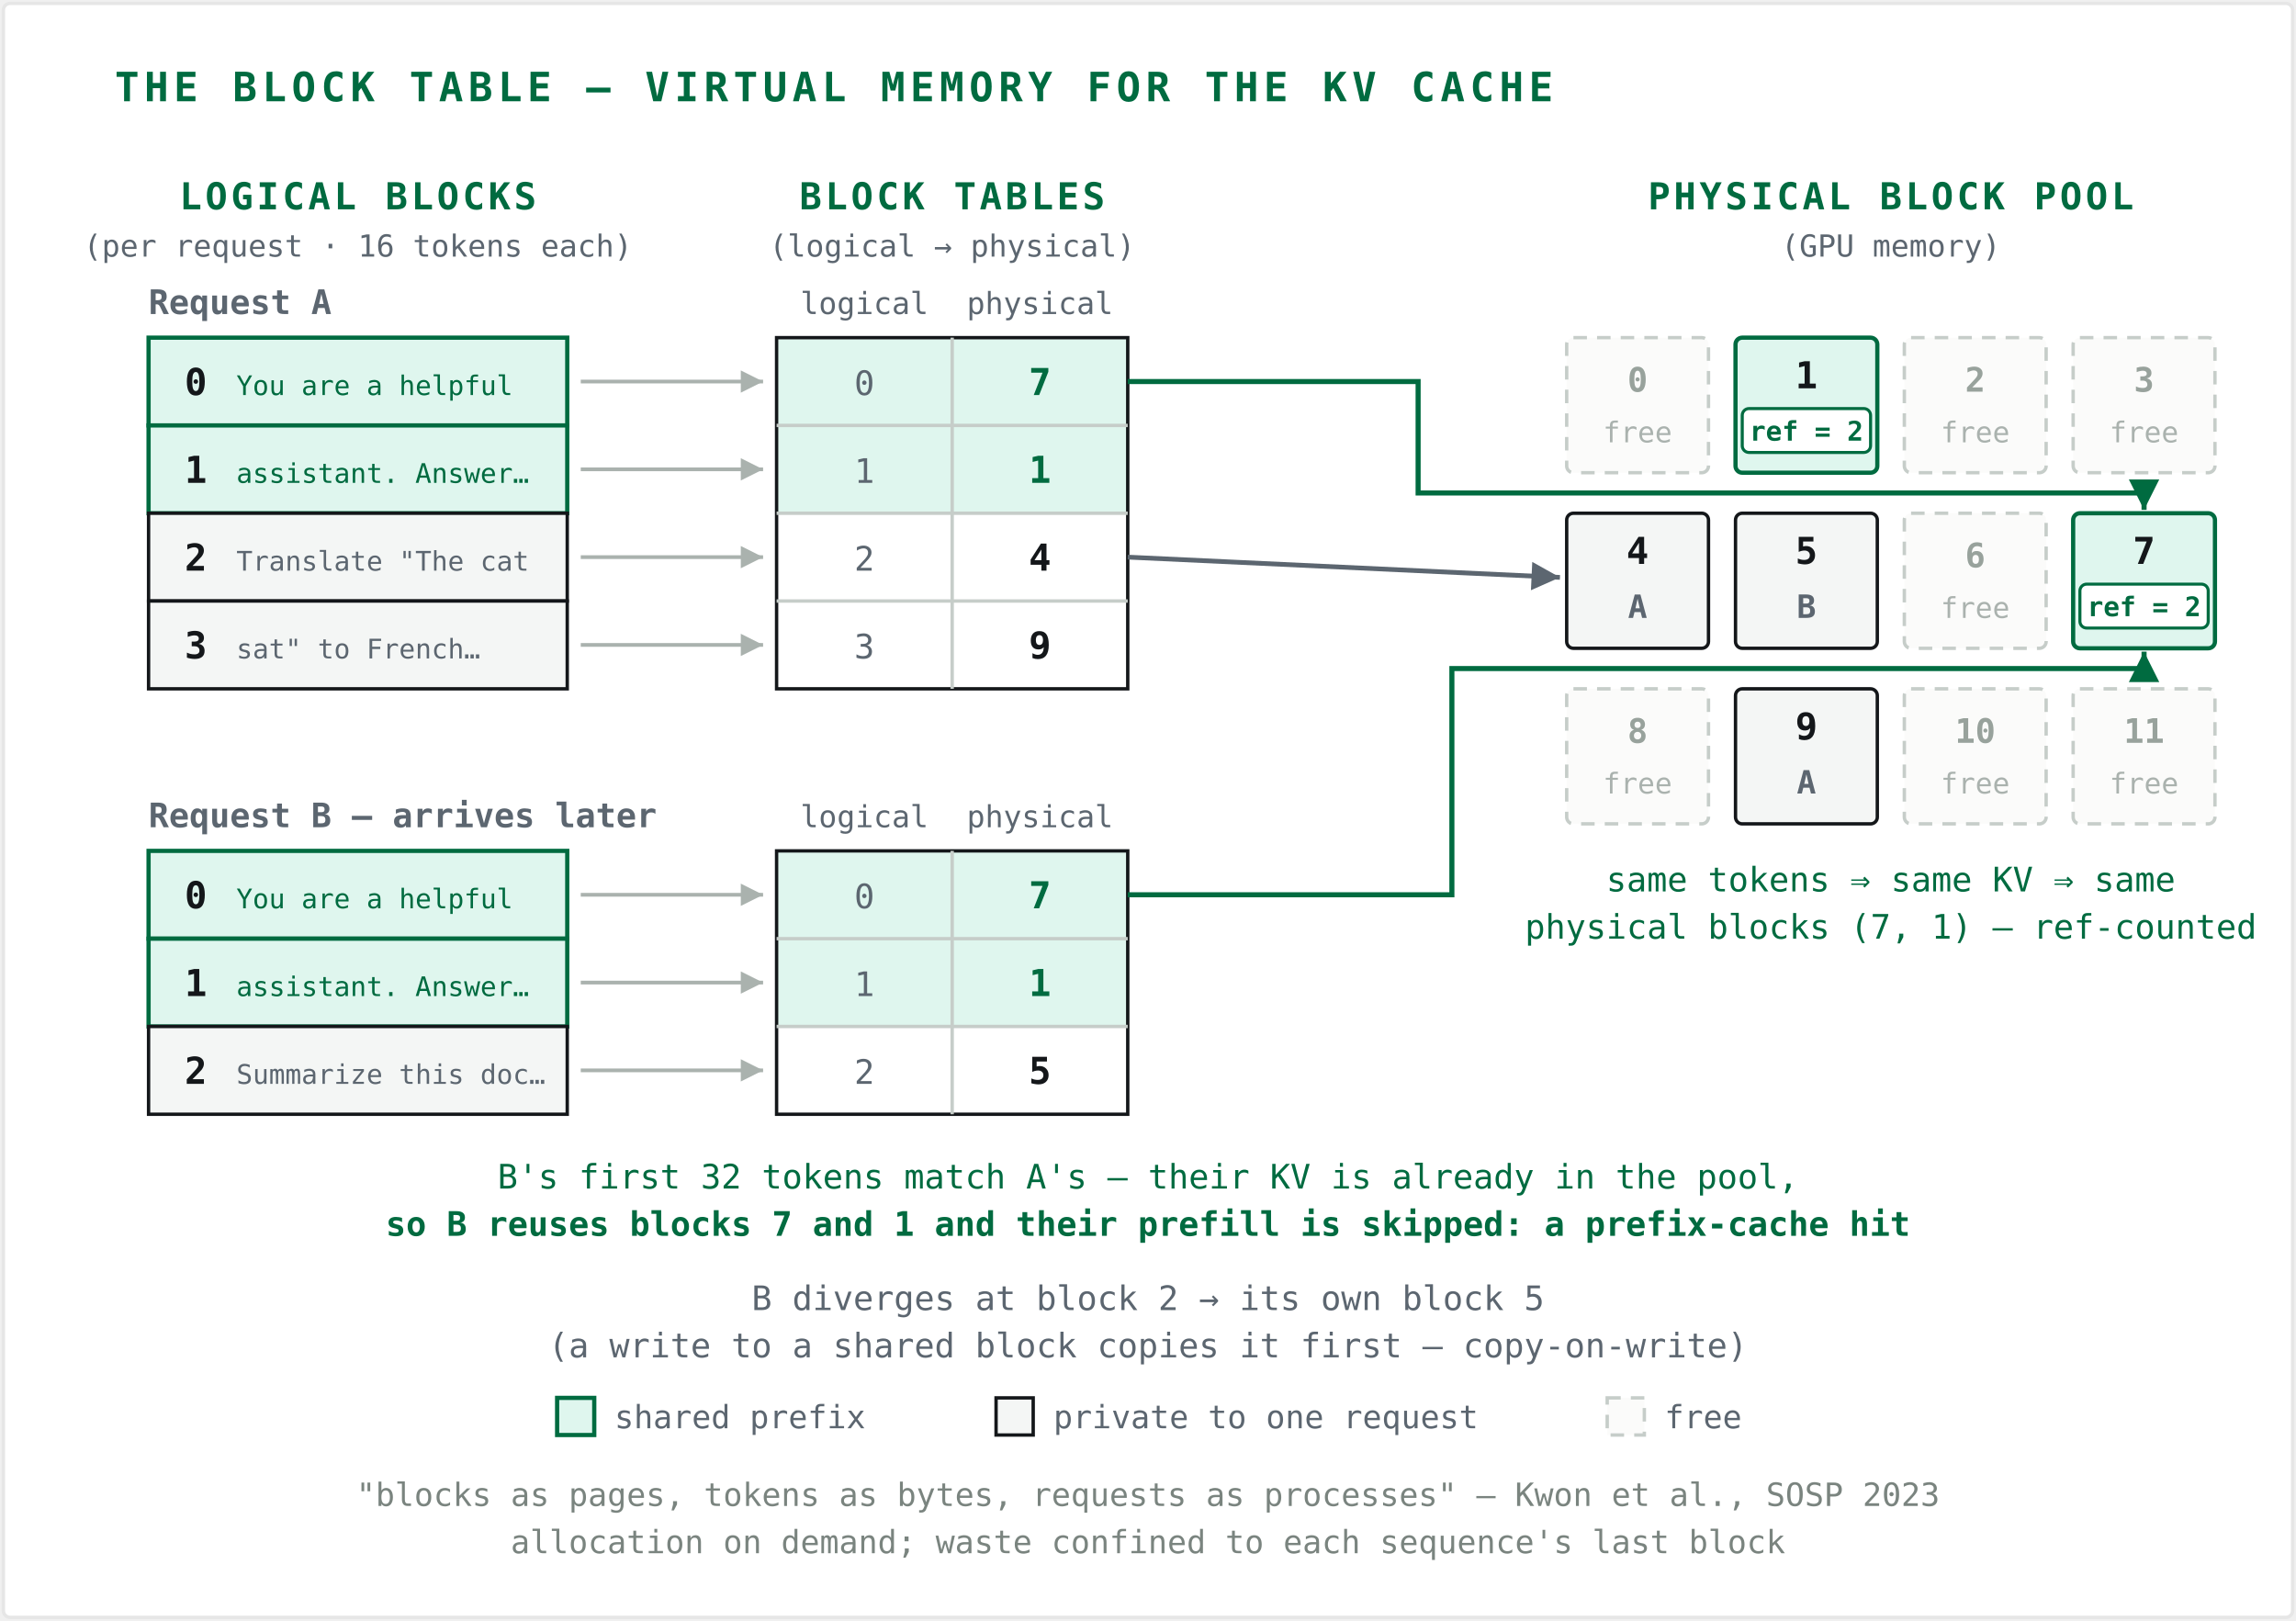
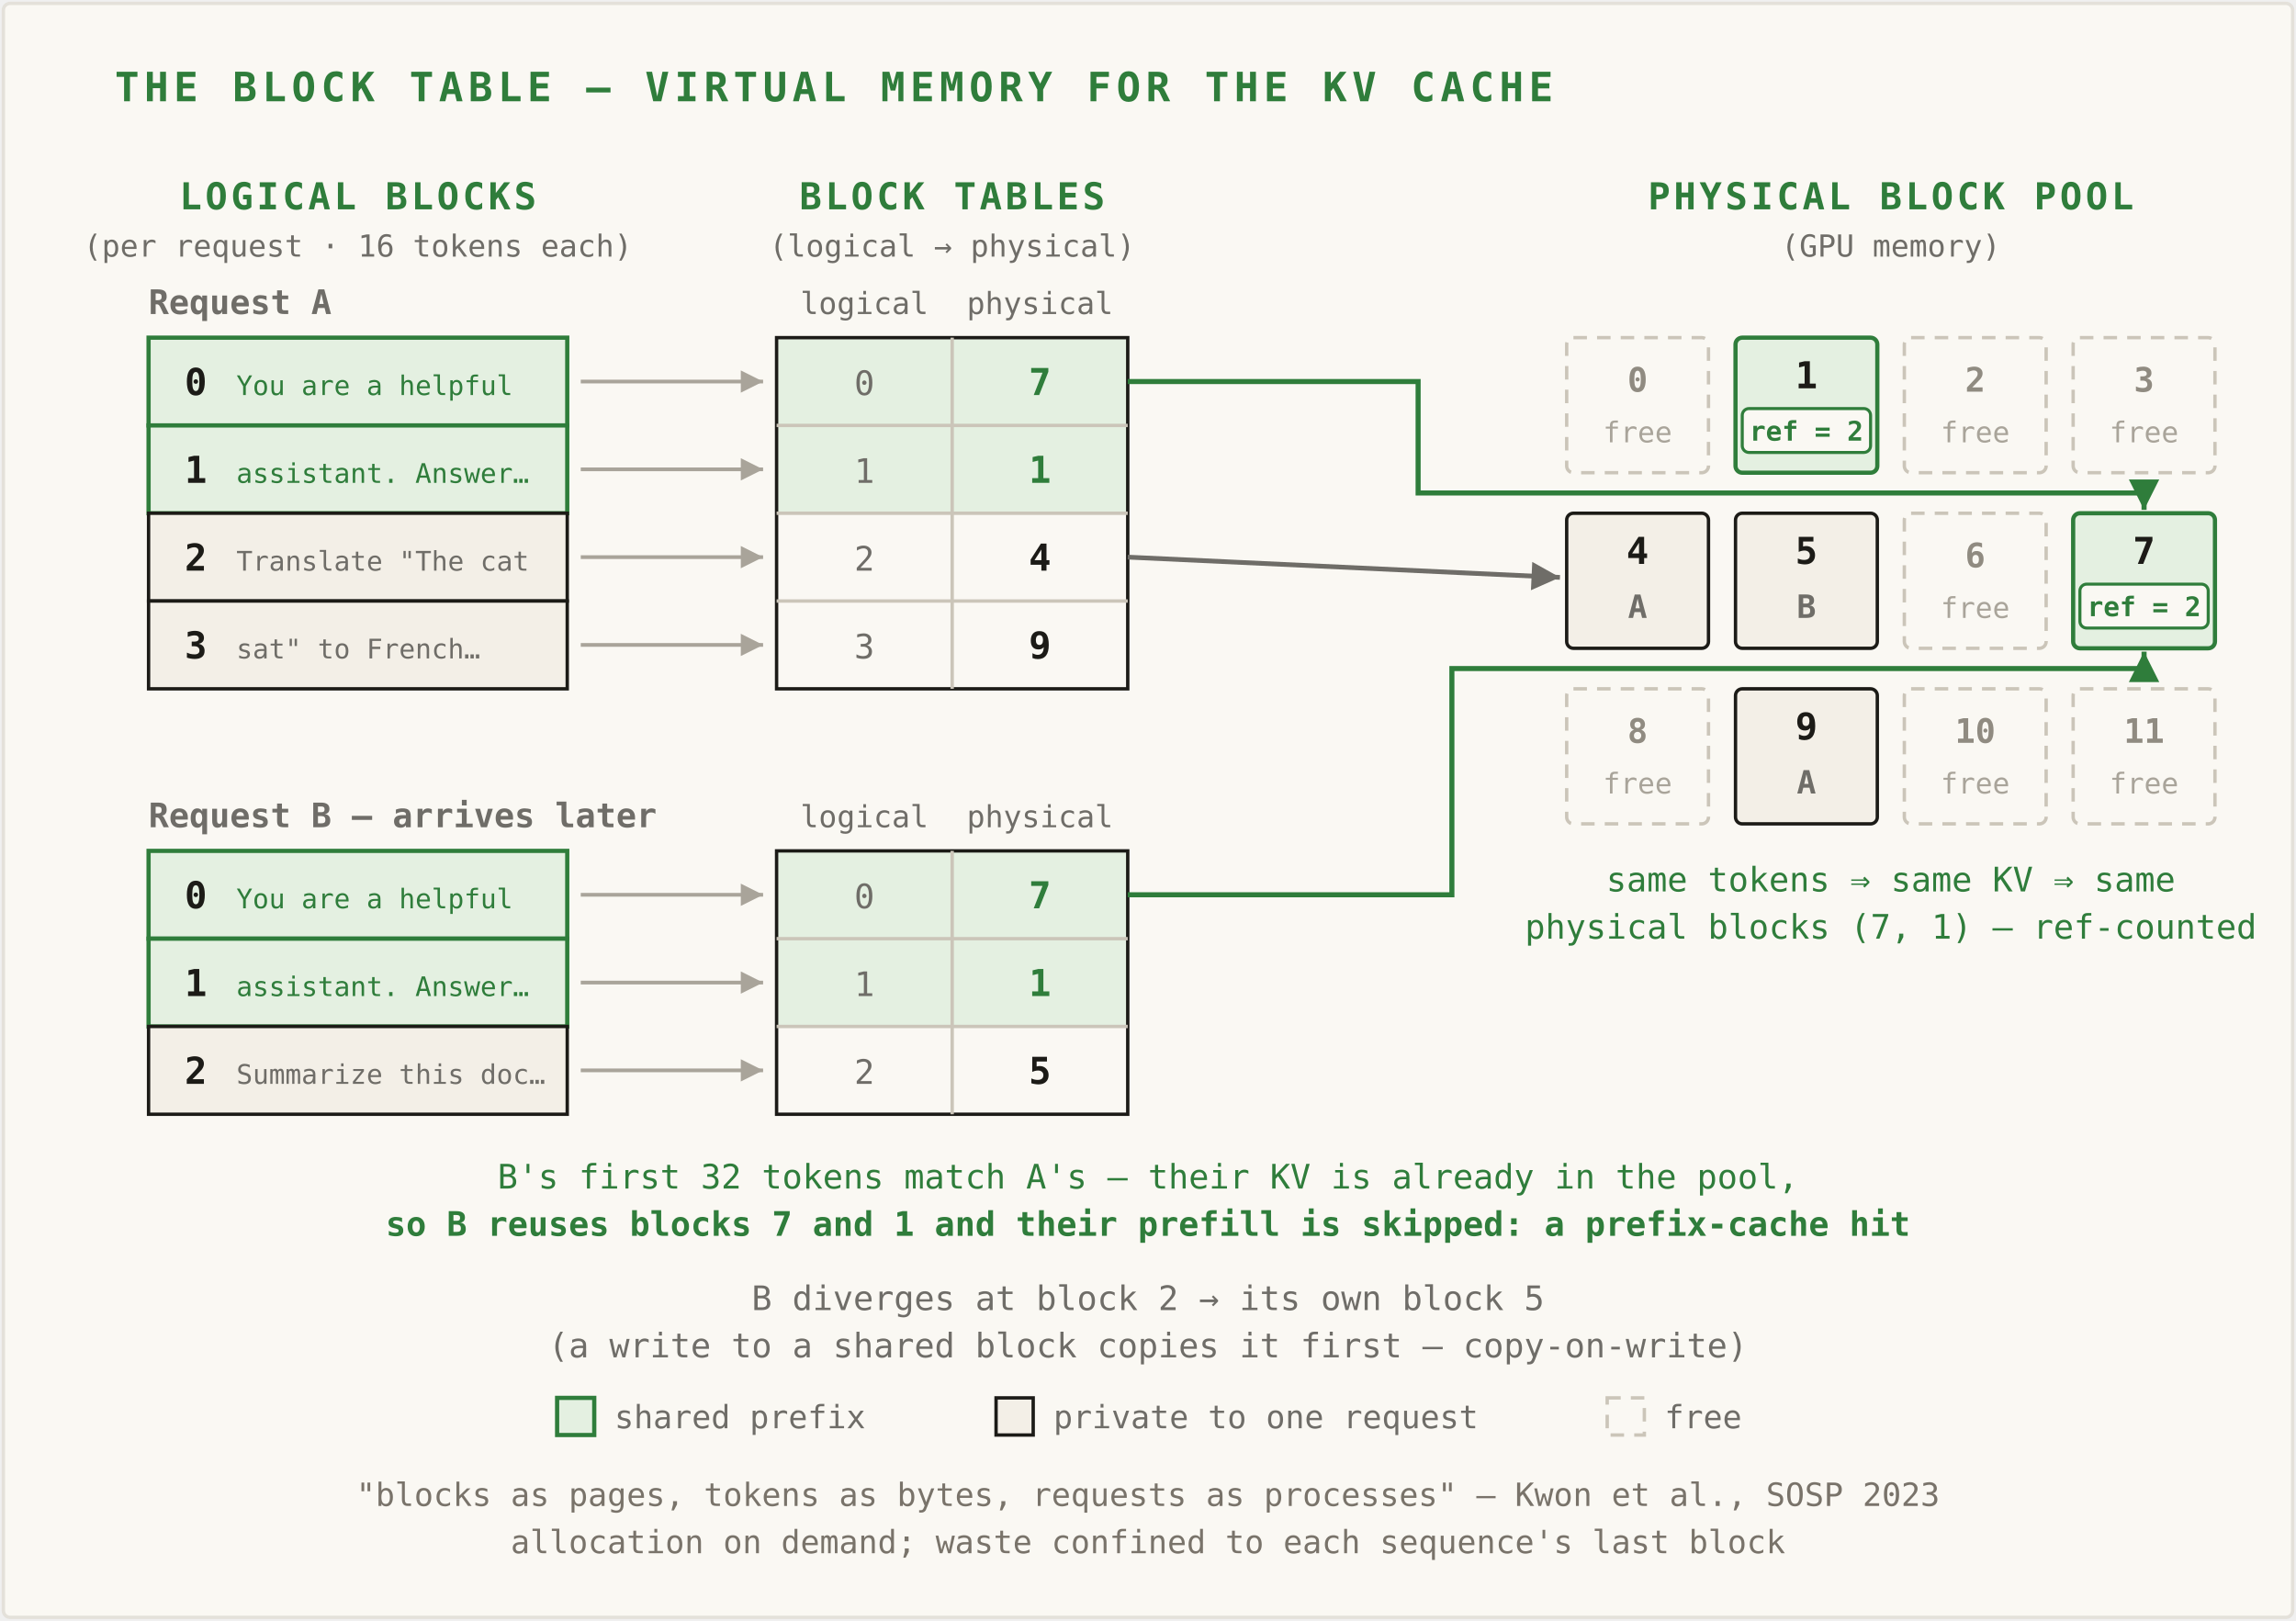
<svg xmlns="http://www.w3.org/2000/svg" viewBox="0 0 680 480" role="img" aria-label="The block table in vLLM's PagedAttention, drawn as three columns mapped left to right, with visible token text making the shared prefix concrete. Left column, logical blocks per request, 16 tokens each: request A has logical blocks 0 to 3 in a vertical stack, request B — labeled as arriving later — has logical blocks 0 to 2. Each block shows a snippet of its tokens: both requests' blocks 0 and 1 hold the identical text, You are a helpful assistant. Answer, and are tinted green as the shared prompt prefix; A's blocks 2 and 3 continue with its own request, Translate The cat sat to French, and B's block 2 with a different one, Summarize this doc. Middle column, block tables: each request owns a tiny two-column table mapping logical to physical block indices — A maps 0 to 7, 1 to 1, 2 to 4, 3 to 9; B maps 0 to 7, 1 to 1, 2 to 5. The first two rows of both tables are highlighted green: A and B point at the same physical indices, 7 and 1. Right column, the physical block pool in GPU memory: a four-by-three grid of blocks indexed 0 to 11. Blocks 7 and 1 are tinted green as shared, each carrying a ref = 2 chip; blocks 4 and 9 belong to A alone, block 5 to B alone; the remaining seven blocks are faint and labeled free. Three representative arrows show the mapping: A's table row 0 and B's table row 0 converge in green on physical block 7, and A's table row 2 maps in grey to physical block 4. A green annotation under the pool reads: same tokens, same KV, same physical blocks — 7 and 1, ref-counted. A second green annotation under B's table explains the prefix-cache hit: B's first 32 tokens match A's, their KV is already in the pool, so B's table points at blocks 7 and 1 and their prefill is skipped. A grey annotation notes that B diverges at block 2 and gets its own block 5, and that a write to a shared block copies it first — copy-on-write. A legend distinguishes shared-prefix, private, and free blocks. The footer quotes the paper's mapping: blocks as pages, tokens as bytes, requests as processes — allocation on demand, waste confined to each sequence's last block.">
  <style>
-     .bg    { fill:#ffffff; stroke:#e6e6e6; }
-     .ey    { font:600 12px 'JetBrains Mono',ui-monospace,monospace; letter-spacing:1.5px; fill:#006b40; }
-     .col   { font:600 11px 'JetBrains Mono',ui-monospace,monospace; letter-spacing:1px; fill:#006b40; }
-     .sub   { font:400 9px 'JetBrains Mono',ui-monospace,monospace; fill:#5c6670; }
-     .req   { font:600 10px 'JetBrains Mono',ui-monospace,monospace; fill:#5c6670; }
-     .blk   { fill:#f4f6f5; stroke:#14171a; }
-     .pre   { fill:#dff6ee; stroke:#006b40; stroke-width:1.25; }
-     .fre   { fill:#fbfbfa; stroke:#c6cdc9; stroke-width:1; stroke-dasharray:4 3; }
-     .idx   { font:700 11px 'JetBrains Mono',ui-monospace,monospace; fill:#14171a; }
-     .idxf  { font:600 10px 'JetBrains Mono',ui-monospace,monospace; fill:#98a29c; }
-     .fret  { font:400 8.5px 'JetBrains Mono',ui-monospace,monospace; fill:#aab2ae; }
-     .own   { font:600 9.5px 'JetBrains Mono',ui-monospace,monospace; fill:#5c6670; }
-     .tok   { font:400 8px 'JetBrains Mono',ui-monospace,monospace; fill:#5c6670; }
-     .tokg  { font:400 8px 'JetBrains Mono',ui-monospace,monospace; fill:#006b40; }
-     .rfc   { fill:#ffffff; stroke:#006b40; stroke-width:0.9; }
-     .rft   { font:600 8px 'JetBrains Mono',ui-monospace,monospace; fill:#006b40; }
-     .hl    { fill:#dff6ee; }
-     .tfr   { fill:none; stroke:#14171a; }
-     .tin   { stroke:#c6cdc9; stroke-width:1; }
-     .hdr   { font:400 9px 'JetBrains Mono',ui-monospace,monospace; fill:#5c6670; }
-     .logv  { font:400 10px 'JetBrains Mono',ui-monospace,monospace; fill:#5c6670; }
-     .phv   { font:700 11px 'JetBrains Mono',ui-monospace,monospace; fill:#14171a; }
-     .phg   { font:700 11px 'JetBrains Mono',ui-monospace,monospace; fill:#006b40; }
-     .thin  { stroke:#aab2ae; stroke-width:1.1; fill:none; }
-     .arrg  { stroke:#006b40; stroke-width:1.5; fill:none; }
-     .arrs  { stroke:#5c6670; stroke-width:1.4; fill:none; }
-     .anng  { font:400 10px 'JetBrains Mono',ui-monospace,monospace; fill:#006b40; }
-     .anngb { font:600 10px 'JetBrains Mono',ui-monospace,monospace; fill:#006b40; }
-     .ann2  { font:400 10px 'JetBrains Mono',ui-monospace,monospace; fill:#5c6670; }
-     .lbls  { font:400 9.5px 'JetBrains Mono',ui-monospace,monospace; fill:#5c6670; }
-     .note  { font:400 9.5px 'JetBrains Mono',ui-monospace,monospace; fill:#7a847f; }
+     .bg    { fill:#faf8f3; stroke:#e4e1da; }
+     .ey    { font:600 12px 'JetBrains Mono',ui-monospace,monospace; letter-spacing:1.5px; fill:#2f7d3b; }
+     .col   { font:600 11px 'JetBrains Mono',ui-monospace,monospace; letter-spacing:1px; fill:#2f7d3b; }
+     .sub   { font:400 9px 'JetBrains Mono',ui-monospace,monospace; fill:#6f6d68; }
+     .req   { font:600 10px 'JetBrains Mono',ui-monospace,monospace; fill:#6f6d68; }
+     .blk   { fill:#f3efe7; stroke:#1c1b17; }
+     .pre   { fill:#e4f0e1; stroke:#2f7d3b; stroke-width:1.25; }
+     .fre   { fill:#faf8f3; stroke:#cbc5b9; stroke-width:1; stroke-dasharray:4 3; }
+     .idx   { font:700 11px 'JetBrains Mono',ui-monospace,monospace; fill:#1c1b17; }
+     .idxf  { font:600 10px 'JetBrains Mono',ui-monospace,monospace; fill:#908b81; }
+     .fret  { font:400 8.5px 'JetBrains Mono',ui-monospace,monospace; fill:#a9a49a; }
+     .own   { font:600 9.5px 'JetBrains Mono',ui-monospace,monospace; fill:#6f6d68; }
+     .tok   { font:400 8px 'JetBrains Mono',ui-monospace,monospace; fill:#6f6d68; }
+     .tokg  { font:400 8px 'JetBrains Mono',ui-monospace,monospace; fill:#2f7d3b; }
+     .rfc   { fill:#faf8f3; stroke:#2f7d3b; stroke-width:0.9; }
+     .rft   { font:600 8px 'JetBrains Mono',ui-monospace,monospace; fill:#2f7d3b; }
+     .hl    { fill:#e4f0e1; }
+     .tfr   { fill:none; stroke:#1c1b17; }
+     .tin   { stroke:#cbc5b9; stroke-width:1; }
+     .hdr   { font:400 9px 'JetBrains Mono',ui-monospace,monospace; fill:#6f6d68; }
+     .logv  { font:400 10px 'JetBrains Mono',ui-monospace,monospace; fill:#6f6d68; }
+     .phv   { font:700 11px 'JetBrains Mono',ui-monospace,monospace; fill:#1c1b17; }
+     .phg   { font:700 11px 'JetBrains Mono',ui-monospace,monospace; fill:#2f7d3b; }
+     .thin  { stroke:#a9a49a; stroke-width:1.1; fill:none; }
+     .arrg  { stroke:#2f7d3b; stroke-width:1.5; fill:none; }
+     .arrs  { stroke:#6f6d68; stroke-width:1.4; fill:none; }
+     .anng  { font:400 10px 'JetBrains Mono',ui-monospace,monospace; fill:#2f7d3b; }
+     .anngb { font:600 10px 'JetBrains Mono',ui-monospace,monospace; fill:#2f7d3b; }
+     .ann2  { font:400 10px 'JetBrains Mono',ui-monospace,monospace; fill:#6f6d68; }
+     .lbls  { font:400 9.5px 'JetBrains Mono',ui-monospace,monospace; fill:#6f6d68; }
+     .note  { font:400 9.5px 'JetBrains Mono',ui-monospace,monospace; fill:#79736a; }
  </style>
  <defs>
    <marker id="ag" markerWidth="8" markerHeight="8" refX="6" refY="3" orient="auto">
-       <path d="M0,0 L6,3 L0,6 Z" fill="#006b40" />
+       <path d="M0,0 L6,3 L0,6 Z" fill="#2f7d3b" />
    </marker>
    <marker id="af" markerWidth="8" markerHeight="8" refX="6" refY="3" orient="auto">
-       <path d="M0,0 L6,3 L0,6 Z" fill="#5c6670" />
+       <path d="M0,0 L6,3 L0,6 Z" fill="#6f6d68" />
    </marker>
    <marker id="agr" markerWidth="8" markerHeight="8" refX="6" refY="3" orient="auto">
-       <path d="M0,0 L6,3 L0,6 Z" fill="#aab2ae" />
+       <path d="M0,0 L6,3 L0,6 Z" fill="#a9a49a" />
    </marker>
  </defs>
  <rect class="bg" x="1" y="1" width="678" height="478" rx="2" />
  <text class="ey" x="34" y="30">THE BLOCK TABLE — VIRTUAL MEMORY FOR THE KV CACHE</text>
  <text class="col" x="106" y="62" text-anchor="middle">LOGICAL BLOCKS</text>
  <text class="sub" x="106" y="76" text-anchor="middle">(per request · 16 tokens each)</text>
  <text class="col" x="282" y="62" text-anchor="middle">BLOCK TABLES</text>
  <text class="sub" x="282" y="76" text-anchor="middle">(logical → physical)</text>
  <text class="col" x="560" y="62" text-anchor="middle">PHYSICAL BLOCK POOL</text>
  <text class="sub" x="560" y="76" text-anchor="middle">(GPU memory)</text>
  <text class="req" x="44" y="93">Request A</text>
  <rect class="pre" x="44" y="100" width="124" height="26" />
  <rect class="pre" x="44" y="126" width="124" height="26" />
  <rect class="blk" x="44" y="152" width="124" height="26" />
  <rect class="blk" x="44" y="178" width="124" height="26" />
  <text class="idx" x="58" y="117" text-anchor="middle">0</text>
  <text class="tokg" x="70" y="117">You are a helpful</text>
  <text class="idx" x="58" y="143" text-anchor="middle">1</text>
  <text class="tokg" x="70" y="143">assistant. Answer…</text>
  <text class="idx" x="58" y="169" text-anchor="middle">2</text>
  <text class="tok" x="70" y="169">Translate "The cat</text>
  <text class="idx" x="58" y="195" text-anchor="middle">3</text>
  <text class="tok" x="70" y="195">sat" to French…</text>
  <text class="req" x="44" y="245">Request B — arrives later</text>
  <rect class="pre" x="44" y="252" width="124" height="26" />
  <rect class="pre" x="44" y="278" width="124" height="26" />
  <rect class="blk" x="44" y="304" width="124" height="26" />
  <text class="idx" x="58" y="269" text-anchor="middle">0</text>
  <text class="tokg" x="70" y="269">You are a helpful</text>
  <text class="idx" x="58" y="295" text-anchor="middle">1</text>
  <text class="tokg" x="70" y="295">assistant. Answer…</text>
  <text class="idx" x="58" y="321" text-anchor="middle">2</text>
  <text class="tok" x="70" y="321">Summarize this doc…</text>
  <path class="thin" d="M172,113 L226,113" marker-end="url(#agr)" />
  <path class="thin" d="M172,139 L226,139" marker-end="url(#agr)" />
  <path class="thin" d="M172,165 L226,165" marker-end="url(#agr)" />
  <path class="thin" d="M172,191 L226,191" marker-end="url(#agr)" />
  <path class="thin" d="M172,265 L226,265" marker-end="url(#agr)" />
  <path class="thin" d="M172,291 L226,291" marker-end="url(#agr)" />
  <path class="thin" d="M172,317 L226,317" marker-end="url(#agr)" />
  <text class="hdr" x="256" y="93" text-anchor="middle">logical</text>
  <text class="hdr" x="308" y="93" text-anchor="middle">physical</text>
  <rect class="hl" x="230" y="100" width="104" height="52" />
  <rect class="tfr" x="230" y="100" width="104" height="104" />
  <line class="tin" x1="282" y1="100" x2="282" y2="204" />
  <line class="tin" x1="230" y1="126" x2="334" y2="126" />
  <line class="tin" x1="230" y1="152" x2="334" y2="152" />
  <line class="tin" x1="230" y1="178" x2="334" y2="178" />
  <text class="logv" x="256" y="117" text-anchor="middle">0</text>
  <text class="phg" x="308" y="117" text-anchor="middle">7</text>
  <text class="logv" x="256" y="143" text-anchor="middle">1</text>
  <text class="phg" x="308" y="143" text-anchor="middle">1</text>
  <text class="logv" x="256" y="169" text-anchor="middle">2</text>
  <text class="phv" x="308" y="169" text-anchor="middle">4</text>
  <text class="logv" x="256" y="195" text-anchor="middle">3</text>
  <text class="phv" x="308" y="195" text-anchor="middle">9</text>
  <text class="hdr" x="256" y="245" text-anchor="middle">logical</text>
  <text class="hdr" x="308" y="245" text-anchor="middle">physical</text>
  <rect class="hl" x="230" y="252" width="104" height="52" />
  <rect class="tfr" x="230" y="252" width="104" height="78" />
  <line class="tin" x1="282" y1="252" x2="282" y2="330" />
  <line class="tin" x1="230" y1="278" x2="334" y2="278" />
  <line class="tin" x1="230" y1="304" x2="334" y2="304" />
  <text class="logv" x="256" y="269" text-anchor="middle">0</text>
  <text class="phg" x="308" y="269" text-anchor="middle">7</text>
  <text class="logv" x="256" y="295" text-anchor="middle">1</text>
  <text class="phg" x="308" y="295" text-anchor="middle">1</text>
  <text class="logv" x="256" y="321" text-anchor="middle">2</text>
  <text class="phv" x="308" y="321" text-anchor="middle">5</text>
  <path class="arrg" d="M334,113 L420,113 L420,146 L635,146 L635,151" marker-end="url(#ag)" />
  <path class="arrg" d="M334,265 L430,265 L430,198 L635,198 L635,193" marker-end="url(#ag)" />
  <path class="arrs" d="M334,165 L462,171" marker-end="url(#af)" />
  <rect class="fre" x="464" y="100" width="42" height="40" rx="2" />
  <text class="idxf" x="485" y="116" text-anchor="middle">0</text>
  <text class="fret" x="485" y="131" text-anchor="middle">free</text>
  <rect class="pre" x="514" y="100" width="42" height="40" rx="2" />
  <text class="idx" x="535" y="115" text-anchor="middle">1</text>
  <rect class="rfc" x="516" y="121" width="38" height="13" rx="2" />
  <text class="rft" x="535" y="130.5" text-anchor="middle">ref = 2</text>
  <rect class="fre" x="564" y="100" width="42" height="40" rx="2" />
  <text class="idxf" x="585" y="116" text-anchor="middle">2</text>
  <text class="fret" x="585" y="131" text-anchor="middle">free</text>
  <rect class="fre" x="614" y="100" width="42" height="40" rx="2" />
  <text class="idxf" x="635" y="116" text-anchor="middle">3</text>
  <text class="fret" x="635" y="131" text-anchor="middle">free</text>
  <rect class="blk" x="464" y="152" width="42" height="40" rx="2" />
  <text class="idx" x="485" y="167" text-anchor="middle">4</text>
  <text class="own" x="485" y="183" text-anchor="middle">A</text>
  <rect class="blk" x="514" y="152" width="42" height="40" rx="2" />
  <text class="idx" x="535" y="167" text-anchor="middle">5</text>
  <text class="own" x="535" y="183" text-anchor="middle">B</text>
  <rect class="fre" x="564" y="152" width="42" height="40" rx="2" />
  <text class="idxf" x="585" y="168" text-anchor="middle">6</text>
  <text class="fret" x="585" y="183" text-anchor="middle">free</text>
  <rect class="pre" x="614" y="152" width="42" height="40" rx="2" />
  <text class="idx" x="635" y="167" text-anchor="middle">7</text>
  <rect class="rfc" x="616" y="173" width="38" height="13" rx="2" />
  <text class="rft" x="635" y="182.5" text-anchor="middle">ref = 2</text>
  <rect class="fre" x="464" y="204" width="42" height="40" rx="2" />
  <text class="idxf" x="485" y="220" text-anchor="middle">8</text>
  <text class="fret" x="485" y="235" text-anchor="middle">free</text>
  <rect class="blk" x="514" y="204" width="42" height="40" rx="2" />
  <text class="idx" x="535" y="219" text-anchor="middle">9</text>
  <text class="own" x="535" y="235" text-anchor="middle">A</text>
  <rect class="fre" x="564" y="204" width="42" height="40" rx="2" />
  <text class="idxf" x="585" y="220" text-anchor="middle">10</text>
  <text class="fret" x="585" y="235" text-anchor="middle">free</text>
  <rect class="fre" x="614" y="204" width="42" height="40" rx="2" />
  <text class="idxf" x="635" y="220" text-anchor="middle">11</text>
  <text class="fret" x="635" y="235" text-anchor="middle">free</text>
  <text class="anng" x="560" y="264" text-anchor="middle">same tokens ⇒ same KV ⇒ same</text>
  <text class="anng" x="560" y="278" text-anchor="middle">physical blocks (7, 1) — ref-counted</text>
  <text class="anng" x="340" y="352" text-anchor="middle">B's first 32 tokens match A's — their KV is already in the pool,</text>
  <text class="anngb" x="340" y="366" text-anchor="middle">so B reuses blocks 7 and 1 and their prefill is skipped: a prefix-cache hit</text>
  <text class="ann2" x="340" y="388" text-anchor="middle">B diverges at block 2 → its own block 5</text>
  <text class="ann2" x="340" y="402" text-anchor="middle">(a write to a shared block copies it first — copy-on-write)</text>
  <rect class="pre" x="165" y="414" width="11" height="11" />
  <text class="lbls" x="182" y="423">shared prefix</text>
  <rect class="blk" x="295" y="414" width="11" height="11" />
  <text class="lbls" x="312" y="423">private to one request</text>
  <rect class="fre" x="476" y="414" width="11" height="11" />
  <text class="lbls" x="493" y="423">free</text>
  <text class="note" x="340" y="446" text-anchor="middle">"blocks as pages, tokens as bytes, requests as processes" — Kwon et al., SOSP 2023</text>
  <text class="note" x="340" y="460" text-anchor="middle">allocation on demand; waste confined to each sequence's last block</text>
</svg>
